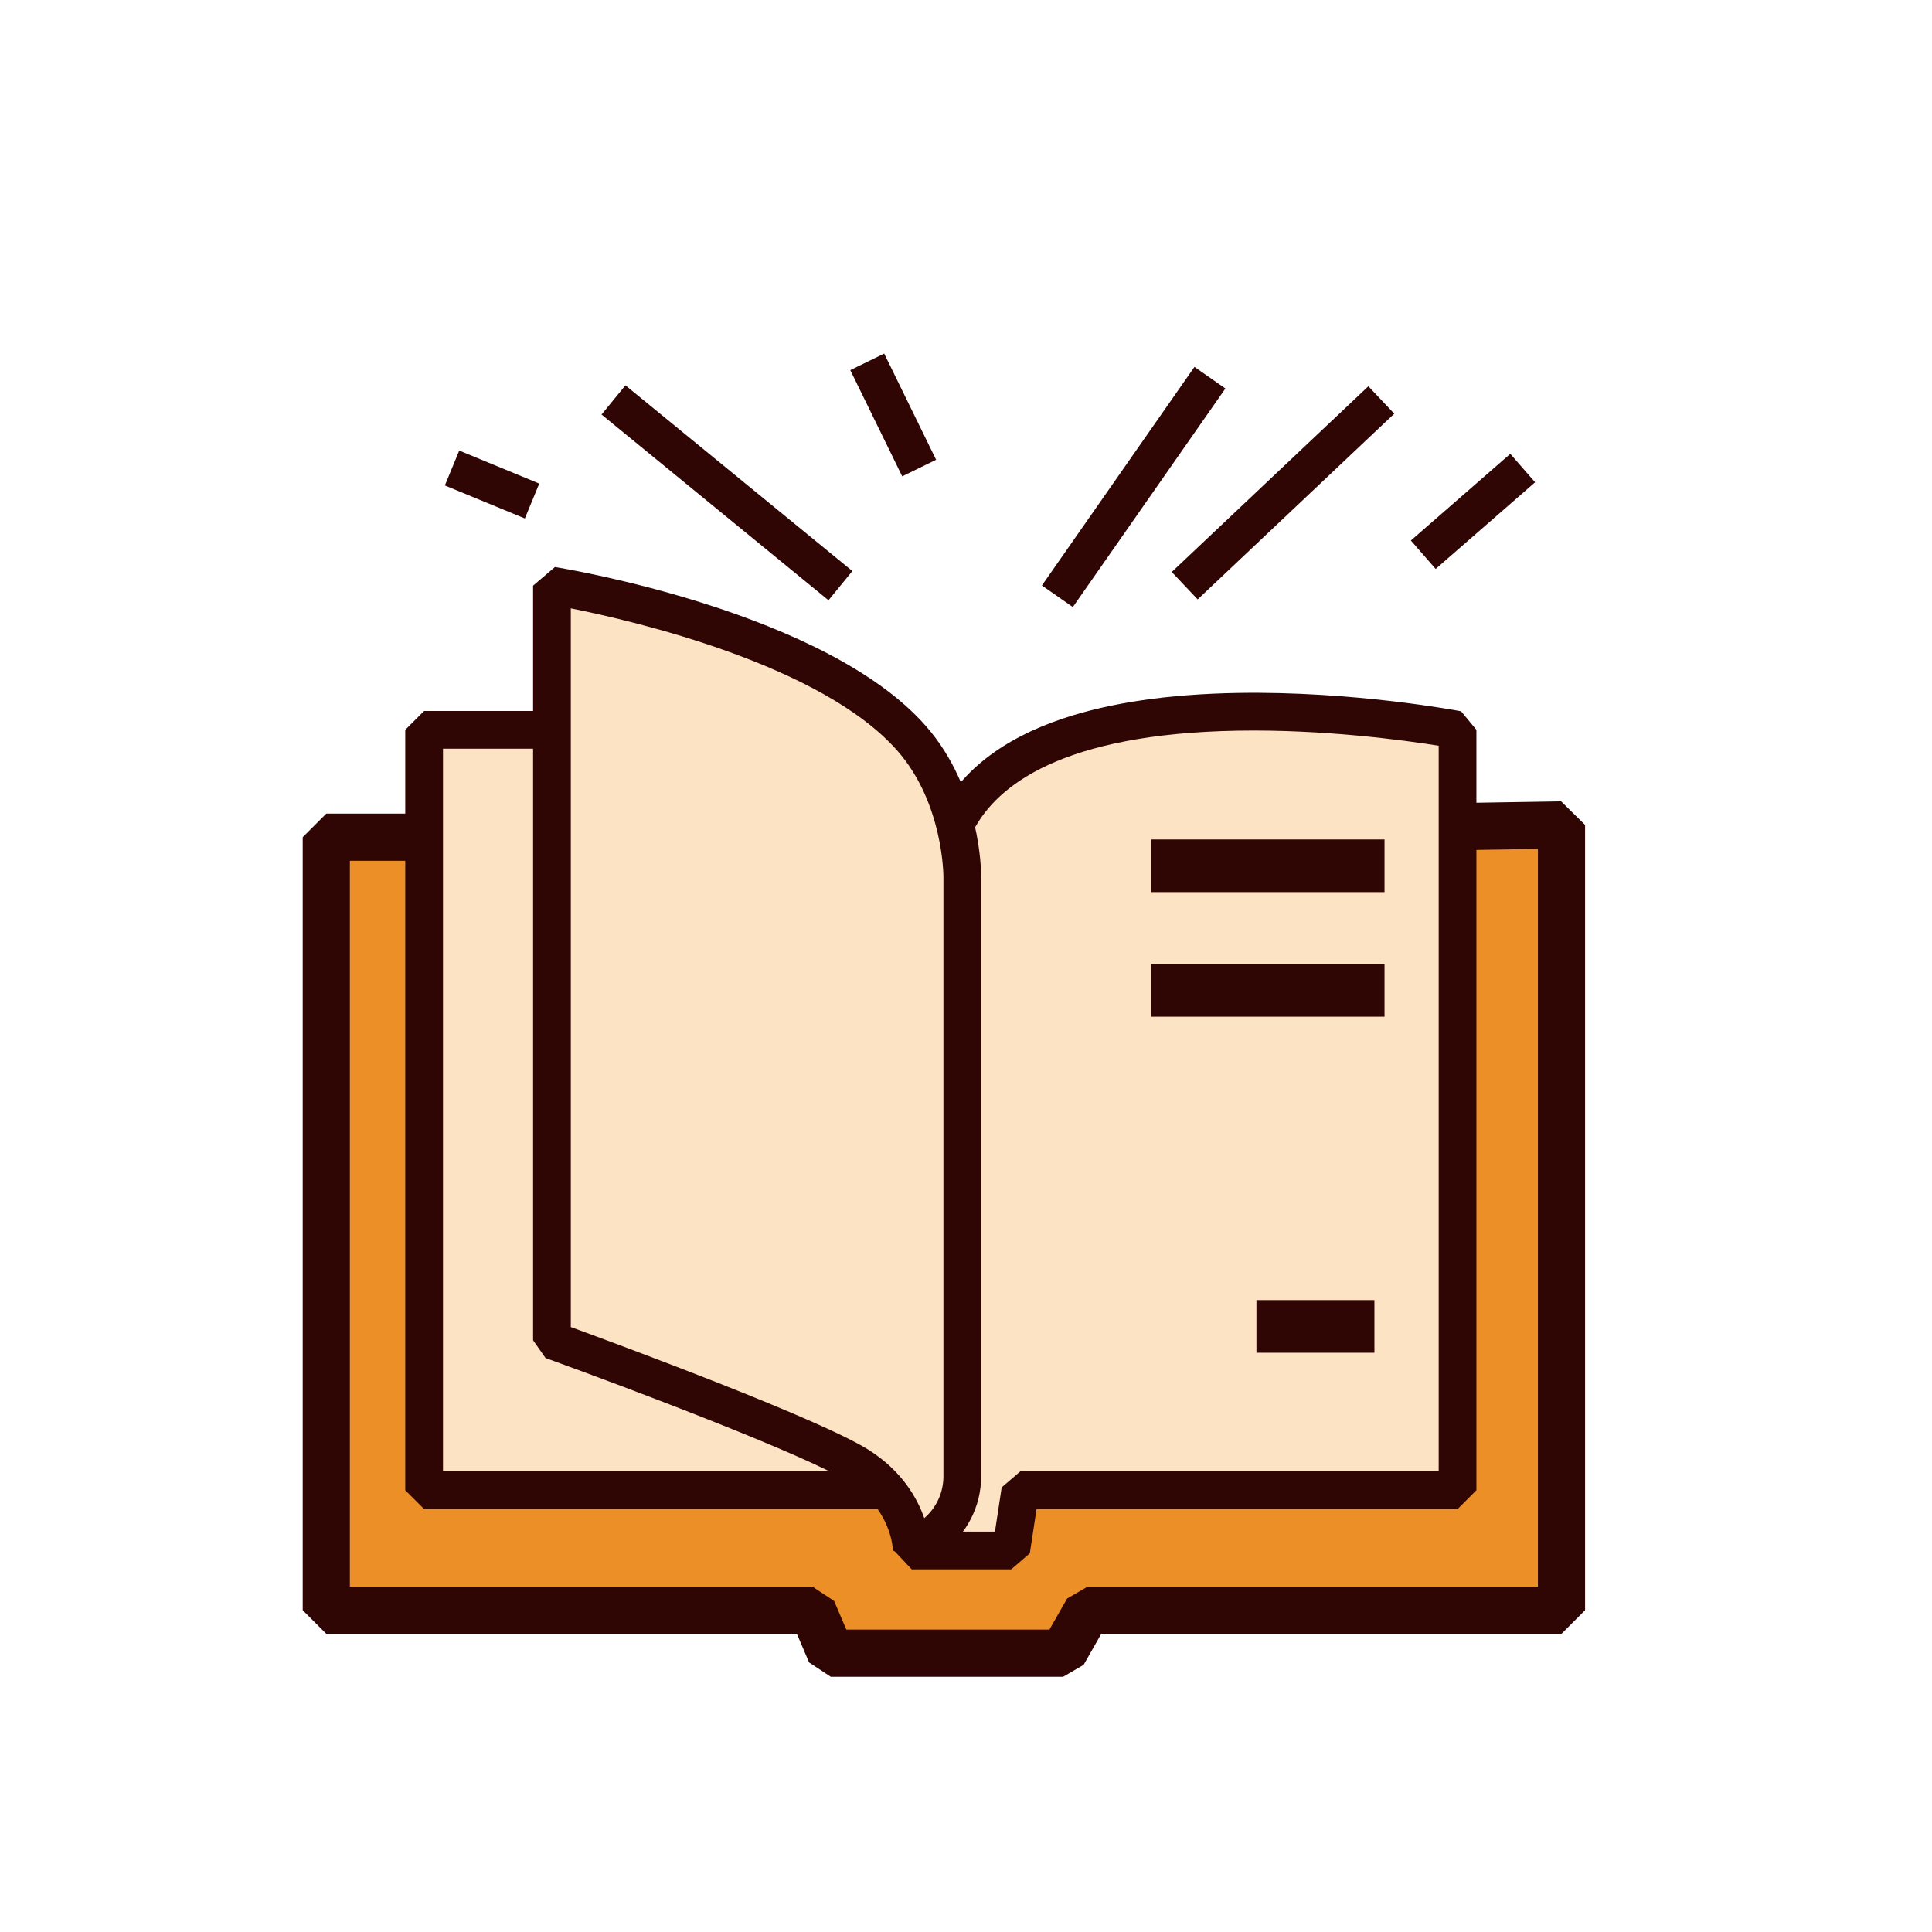
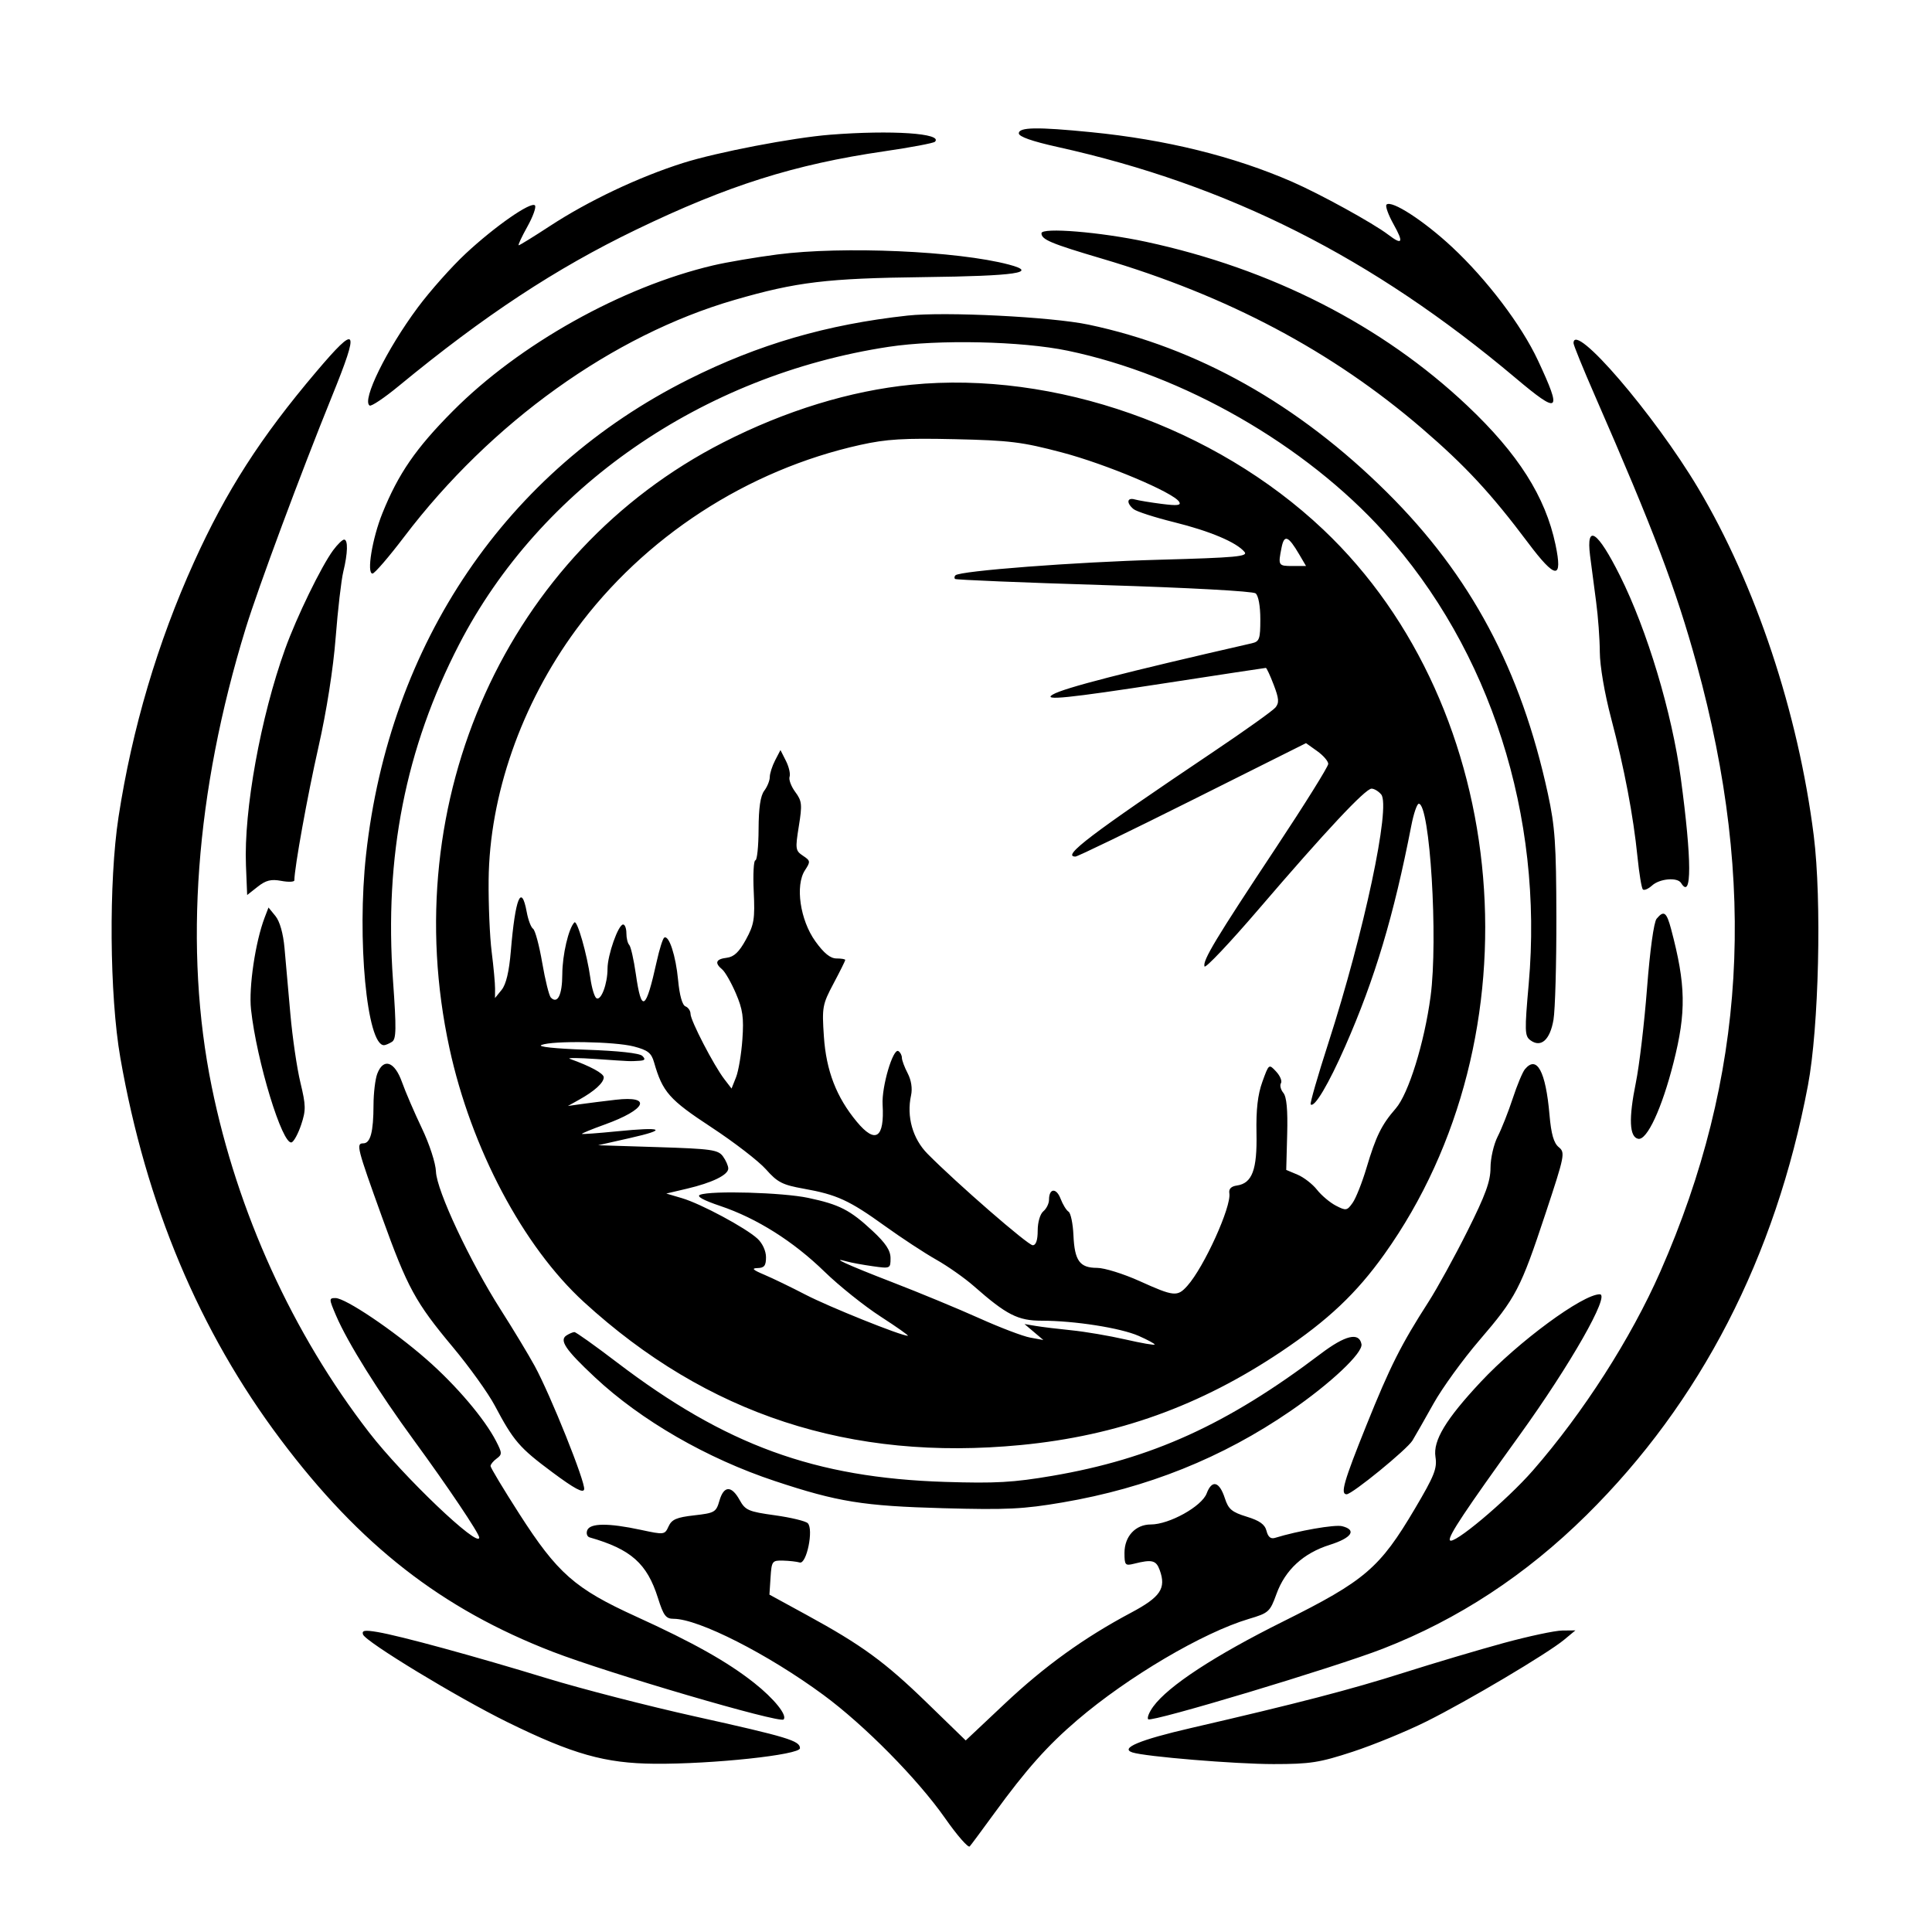
- <svg xmlns="http://www.w3.org/2000/svg" viewBox="0 0 1024 1024" class="icon" version="1.1" fill="#000000">
-   <g id="SVGRepo_bgCarrier" stroke-width="0" />
-   <g id="SVGRepo_tracerCarrier" stroke-linecap="round" stroke-linejoin="round" />
-   <g id="SVGRepo_iconCarrier">
-     <path d="M430.602 443.728H172.941v409.721h257.661l9.723 22.763h123.159l12.965-22.763h251.179V437.225z" fill="#ED8F27" />
-     <path d="M563.484 888.712H440.325l-11.495-7.59-6.48-15.173H172.94l-12.5-12.5v-409.72l12.5-12.5H430.5l396.923-6.502 12.705 12.498V853.45l-12.5 12.5H583.714l-9.367 16.449-10.863 6.313z m-114.906-25h107.641l9.367-16.449 10.862-6.313h238.68V449.931l-384.525 6.298H185.44V840.95h245.162l11.495 7.59 6.481 15.172z" fill="#300604" />
-     <path d="M772.531 386.823s-221.458-42.273-266.298 50.402l-22.982 384.568h52.685l4.862-31.937h231.733V386.823z" fill="#FCE3C3" />
-     <path d="M535.936 831.793h-52.685l-9.982-10.597 22.981-384.568 0.98-3.759c11.444-23.653 33.769-41.182 66.351-52.099 24.92-8.351 56.024-12.892 92.449-13.499 61.296-1.015 116.074 9.29 118.376 9.729l8.125 9.822v403.034l-10 10H549.39l-3.568 23.441-9.886 8.496z m-42.07-20h33.477l3.568-23.441 9.886-8.495h221.734V395.259c-17.44-2.796-60.6-8.781-106.461-7.984-93.223 1.611-127.655 29.096-139.979 52.604l-22.225 371.914z" fill="#300604" />
-     <path d="M224.797 386.823H469.99v403.034H224.797z" fill="#FCE3C3" />
-     <path d="M469.99 799.856H224.797l-10-10V386.822l10-10H469.99l10 10v403.034l-10 10z m-235.193-20H459.99V396.822H234.797v383.034z" fill="#300604" />
-     <path d="M292.542 310.406s139.34 22.474 190.709 81.026c27.337 31.16 26.78 73.506 26.78 73.506v317.628c0 12.645-6.106 24.506-16.384 31.825l-10.396 7.403s0.118-26.71-27.886-44.677-162.823-66.744-162.823-66.744V310.406z" fill="#FCE3C3" />
-     <path d="M489.052 829.938l-15.801-8.189c-0.013-0.789-0.575-21.645-23.286-36.216-21.401-13.731-114.557-49.018-160.825-65.758l-6.598-9.403V310.406l11.593-9.872c5.834 0.94 143.502 23.743 196.634 84.304 29.188 33.269 29.287 77.311 29.262 80.148v317.579c0 15.851-7.694 30.793-20.583 39.971l-10.396 7.402z m-186.51-126.567c27.82 10.177 132.917 49.092 158.224 65.328 17.225 11.052 25.318 25.077 29.12 35.95a29.13 29.13 0 0 0 10.145-22.084l0.001-317.76c0.003-0.365 0.059-39.017-24.297-66.778-40.047-45.646-139.256-68.81-173.192-75.589v380.933zM610.066 444.946h123.76v27.902h-123.76zM610.066 510.959h123.76v27.902h-123.76zM665.936 689.082h62.532v27.902h-62.532zM633.087 194.47l16.4 11.448-80.858 115.834-16.4-11.448zM725.26 204.73l13.734 14.54L634.785 317.7l-13.733-14.539zM800.489 240.542l13.142 15.076-52.696 45.935-13.142-15.076zM468.638 187.397l27.52 56.292-17.968 8.784-27.52-56.292zM331.501 204.24l120.28 98.428-12.666 15.478-120.28-98.427zM243.412 238.813l42.402 17.49-7.626 18.488-42.402-17.49z" fill="#300604" />
-   </g>
+ <svg xmlns="http://www.w3.org/2000/svg" width="512" height="512" viewBox="0 0 512 512" version="1.1">
+   <path d="M 270 35.335 C 270 36.213, 273.506 37.447, 280.250 38.943 C 325.615 49.007, 363.667 68.200, 401.623 100.160 C 413.304 109.997, 414.064 109.401, 407.566 95.500 C 403.195 86.148, 394.041 74.071, 384.788 65.447 C 377.309 58.477, 368.734 52.932, 367.439 54.228 C 367.071 54.595, 367.916 56.944, 369.315 59.448 C 372.048 64.338, 371.668 65.065, 367.885 62.183 C 363.891 59.140, 349.914 51.446, 342.482 48.198 C 327.009 41.437, 309.024 36.995, 289.144 35.026 C 274.864 33.611, 270 33.690, 270 35.335 M 220 35.703 C 210.106 36.482, 189.974 40.349, 181 43.195 C 169.224 46.929, 155.924 53.229, 145.719 59.908 C 141.440 62.709, 137.727 65, 137.469 65 C 137.212 65, 138.237 62.786, 139.747 60.080 C 141.258 57.375, 142.165 54.831, 141.762 54.429 C 140.686 53.353, 131.166 59.981, 123.418 67.201 C 119.700 70.666, 113.994 77.082, 110.737 81.460 C 102.465 92.582, 95.805 106.143, 97.960 107.475 C 98.407 107.752, 101.862 105.433, 105.636 102.324 C 128.352 83.612, 147.228 71.175, 168.500 60.905 C 192.831 49.158, 210.521 43.565, 234.298 40.101 C 241.337 39.076, 247.399 37.934, 247.769 37.564 C 249.993 35.340, 236.289 34.422, 220 35.703 M 276 61.815 C 276 63.495, 278.494 64.541, 292.074 68.556 C 325.378 78.402, 353.022 93.068, 376.798 113.505 C 388.332 123.419, 395.123 130.736, 404.956 143.842 C 412.263 153.581, 414.191 153.712, 412.224 144.334 C 409.561 131.634, 402.330 120.248, 388.833 107.500 C 366.288 86.205, 336.898 71.215, 303.701 64.078 C 291.631 61.483, 276 60.206, 276 61.815 M 206 67.437 C 200.225 68.187, 192.575 69.489, 189 70.330 C 164.769 76.029, 137.600 91.233, 120 108.944 C 110.209 118.796, 105.583 125.504, 101.345 135.997 C 98.646 142.678, 97.116 152, 98.717 152 C 99.265 152, 103.040 147.619, 107.107 142.265 C 130.133 111.947, 162.353 88.844, 194.669 79.479 C 211.111 74.714, 219.118 73.751, 244.879 73.438 C 269.285 73.142, 275.390 72.241, 267.377 70.119 C 253.765 66.513, 223.343 65.184, 206 67.437 M 240.500 83.632 C 219.105 85.979, 201.012 91.250, 182.500 100.528 C 134.175 124.747, 103.172 170.429, 97.006 226.500 C 94.557 248.775, 97.229 277.080, 101.773 276.985 C 102.173 276.976, 103.119 276.577, 103.875 276.098 C 105.024 275.371, 105.069 272.688, 104.149 259.826 C 101.803 227.016, 107.449 198.311, 121.660 170.795 C 143.146 129.194, 186.100 99.430, 235.500 91.912 C 248.607 89.917, 270.752 90.398, 282.957 92.942 C 313.575 99.325, 345.850 117.831, 366.769 141 C 394.954 172.215, 409.063 216.247, 405.127 260.709 C 404.012 273.299, 404.051 274.564, 405.593 275.691 C 408.379 277.729, 410.777 275.587, 411.689 270.247 C 412.135 267.636, 412.480 255.375, 412.455 243 C 412.416 223.648, 412.101 219.078, 410.203 210.336 C 403.060 177.426, 389.771 152.534, 367.584 130.500 C 344.055 107.134, 317.317 92.106, 288.467 86.031 C 278.644 83.963, 250.373 82.549, 240.500 83.632 M 83.764 98.573 C 69.002 115.995, 59.941 130.112, 51.395 149 C 41.755 170.307, 35.013 193.080, 31.412 216.500 C 28.784 233.586, 29.012 263.882, 31.892 280.333 C 38.695 319.193, 52.804 352.790, 74.376 381.500 C 95.416 409.501, 117.024 426.359, 146.455 437.731 C 161.216 443.435, 206.591 456.742, 207.654 455.679 C 208.725 454.608, 205.156 450.170, 199.854 445.979 C 192.780 440.387, 183.739 435.307, 168.559 428.394 C 152.339 421.007, 147.728 416.948, 137.582 401.127 C 133.412 394.626, 130 388.949, 130 388.513 C 130 388.077, 130.728 387.188, 131.617 386.538 C 133.102 385.452, 133.090 385.073, 131.473 381.928 C 128.420 375.987, 120.903 367.144, 113.065 360.275 C 104.267 352.563, 91.556 344, 88.907 344 C 87.150 344, 87.157 344.201, 89.077 348.680 C 92.132 355.807, 100.231 368.775, 109.747 381.779 C 118.576 393.845, 127 406.384, 127 407.460 C 127 410.501, 106.828 391.260, 97.845 379.651 C 77.547 353.416, 62.884 321.218, 56.109 288 C 48.678 251.565, 51.768 209.886, 65.115 166.500 C 68.413 155.781, 79.726 125.354, 87.956 105.068 C 95.413 86.688, 94.730 85.630, 83.764 98.573 M 417 90.941 C 417 91.458, 419.518 97.645, 422.596 104.691 C 438.293 140.624, 444.154 156.085, 449.626 175.994 C 465.723 234.565, 462.677 285.468, 439.990 337.022 C 432.225 354.668, 419.618 374.342, 406.259 389.664 C 399.247 397.706, 384.777 409.831, 384.213 408.138 C 383.839 407.017, 388.242 400.397, 402.702 380.338 C 416.188 361.630, 426.792 343, 423.954 343 C 419.423 343, 402.423 355.517, 392.396 366.236 C 383.159 376.110, 379.741 381.771, 380.412 386.080 C 380.892 389.166, 380.144 391.055, 374.979 399.790 C 365.645 415.579, 361.769 418.897, 340 429.735 C 321.892 438.751, 309.644 446.770, 305.638 452.234 C 304.536 453.737, 303.929 455.262, 304.289 455.623 C 305.159 456.492, 353.783 441.870, 366.500 436.915 C 386.495 429.124, 404.374 417.387, 420.451 401.500 C 450.696 371.611, 470.505 333.173, 479.122 287.650 C 482.023 272.324, 482.810 238.524, 480.664 221.452 C 476.575 188.935, 465.255 154.919, 450.006 129.327 C 438.360 109.782, 417 84.940, 417 90.941 M 241.500 101.958 C 225.343 103.553, 208.131 108.837, 191.625 117.269 C 134.468 146.469, 104.858 211.995, 119.106 277.754 C 124.861 304.318, 138.624 330.307, 154.747 345.057 C 187.351 374.884, 225.356 387.316, 270.576 382.944 C 296.112 380.475, 318.039 372.601, 339.561 358.172 C 351.924 349.883, 359.482 342.744, 366.885 332.363 C 408.115 274.543, 400.788 187.761, 350.672 140.337 C 321.967 113.174, 279.416 98.215, 241.500 101.958 M 228 117.899 C 198.028 124.536, 170.662 142.335, 152.614 166.931 C 138.119 186.686, 129.711 210.791, 129.491 233.224 C 129.428 239.672, 129.790 248.222, 130.295 252.224 C 130.800 256.226, 131.206 260.624, 131.197 261.997 L 131.181 264.495 132.940 262.322 C 134.119 260.867, 134.922 257.486, 135.372 252.088 C 136.554 237.913, 138.168 233.967, 139.599 241.750 C 139.978 243.813, 140.731 245.787, 141.272 246.138 C 141.813 246.489, 142.902 250.539, 143.692 255.138 C 144.482 259.737, 145.511 263.888, 145.977 264.363 C 147.762 266.178, 149.001 263.663, 149.015 258.191 C 149.029 253.063, 150.679 245.987, 152.222 244.445 C 152.955 243.712, 155.570 252.839, 156.458 259.227 C 156.820 261.826, 157.540 264.216, 158.060 264.537 C 159.287 265.296, 161 260.742, 161 256.718 C 161 253.088, 163.855 245, 165.136 245 C 165.611 245, 166 246.050, 166 247.333 C 166 248.617, 166.338 250.001, 166.750 250.410 C 167.162 250.818, 167.950 254.287, 168.500 258.118 C 170.003 268.586, 171.139 267.888, 174.058 254.703 C 174.764 251.515, 175.649 248.717, 176.025 248.485 C 177.284 247.707, 179.100 253.267, 179.706 259.753 C 180.080 263.759, 180.814 266.375, 181.653 266.697 C 182.394 266.981, 183 267.888, 183 268.711 C 183 270.459, 189.172 282.367, 191.956 285.988 L 193.868 288.477 195.056 285.488 C 195.709 283.845, 196.466 279.332, 196.739 275.460 C 197.149 269.659, 196.844 267.508, 195.008 263.241 C 193.783 260.393, 192.155 257.544, 191.390 256.909 C 189.305 255.178, 189.702 254.169, 192.609 253.816 C 194.520 253.585, 195.876 252.296, 197.676 249 C 199.850 245.019, 200.089 243.548, 199.746 236.250 C 199.533 231.713, 199.728 228, 200.179 228 C 200.631 228, 201.014 224.287, 201.032 219.750 C 201.054 214.086, 201.524 210.892, 202.532 209.559 C 203.339 208.491, 204 206.855, 204 205.923 C 204 204.991, 204.637 203.001, 205.415 201.500 L 206.831 198.772 208.278 201.636 C 209.074 203.211, 209.510 205.106, 209.247 205.848 C 208.984 206.589, 209.659 208.401, 210.749 209.874 C 212.532 212.285, 212.626 213.190, 211.697 218.959 C 210.728 224.978, 210.794 225.451, 212.793 226.779 C 214.795 228.108, 214.826 228.336, 213.324 230.628 C 210.693 234.643, 212.033 243.827, 216.070 249.448 C 218.343 252.613, 220.049 254, 221.670 254 C 222.951 254, 224 254.179, 224 254.398 C 224 254.618, 222.602 257.430, 220.892 260.648 C 217.946 266.197, 217.814 266.925, 218.340 274.702 C 218.954 283.765, 221.645 290.740, 227.039 297.250 C 232.004 303.243, 234.425 301.647, 233.899 292.729 C 233.620 287.992, 236.665 277.675, 238.083 278.551 C 238.587 278.863, 239.003 279.654, 239.006 280.309 C 239.010 280.964, 239.702 282.822, 240.544 284.438 C 241.499 286.269, 241.836 288.470, 241.438 290.280 C 240.203 295.903, 241.864 301.784, 245.815 305.778 C 253.575 313.622, 272.413 330, 273.677 330 C 274.547 330, 275 328.673, 275 326.122 C 275 323.896, 275.639 321.715, 276.500 321 C 277.325 320.315, 278 318.937, 278 317.937 C 278 314.881, 279.940 314.712, 281.064 317.669 C 281.648 319.204, 282.598 320.751, 283.175 321.108 C 283.752 321.465, 284.337 324.278, 284.474 327.359 C 284.774 334.126, 286.135 336, 290.747 336 C 292.673 336, 297.737 337.575, 302 339.500 C 311.129 343.622, 312.017 343.710, 314.664 340.750 C 319.085 335.808, 326.376 319.739, 325.789 316.231 C 325.597 315.079, 326.261 314.392, 327.775 314.177 C 331.834 313.601, 333.181 310.013, 332.982 300.302 C 332.855 294.083, 333.310 290.093, 334.534 286.705 C 336.266 281.911, 336.268 281.910, 338.184 283.968 C 339.239 285.100, 339.815 286.490, 339.465 287.057 C 339.115 287.624, 339.399 288.776, 340.098 289.618 C 340.971 290.670, 341.289 294.100, 341.116 300.594 L 340.864 310.039 343.867 311.302 C 345.518 311.996, 347.839 313.797, 349.023 315.302 C 350.208 316.808, 352.462 318.705, 354.033 319.517 C 356.710 320.901, 356.990 320.853, 358.472 318.747 C 359.342 317.511, 360.991 313.350, 362.137 309.500 C 364.641 301.091, 366.128 298.070, 369.883 293.763 C 373.276 289.872, 377.466 276.395, 379.117 264.064 C 381.146 248.906, 378.947 213, 375.990 213 C 375.523 213, 374.638 215.588, 374.022 218.750 C 369.349 242.740, 364.377 259.347, 356.508 277.253 C 352.077 287.336, 348.323 293.656, 347.345 292.678 C 347.110 292.444, 349.212 285.141, 352.016 276.451 C 361.504 247.044, 368.608 213.642, 366.034 210.541 C 365.331 209.694, 364.180 209, 363.476 209 C 361.834 209, 351.309 220.237, 333.620 240.876 C 325.900 249.883, 319.413 256.740, 319.204 256.113 C 318.681 254.543, 322.128 248.817, 338.163 224.620 C 345.773 213.136, 352 203.154, 352 202.438 C 352 201.722, 350.674 200.192, 349.054 199.038 L 346.107 196.940 316.060 211.970 C 299.534 220.237, 285.560 227, 285.006 227 C 281.244 227, 288.929 221.163, 321.608 199.200 C 329.918 193.616, 337.289 188.356, 337.990 187.512 C 339.030 186.259, 338.950 185.157, 337.549 181.489 C 336.606 179.020, 335.669 177, 335.468 177 C 335.266 177, 323.411 178.800, 309.123 181 C 282.724 185.065, 276.149 185.731, 279.017 184.050 C 281.979 182.314, 297.874 178.223, 331.750 170.476 C 333.769 170.015, 334 169.360, 334 164.103 C 334 160.615, 333.494 157.842, 332.750 157.248 C 332.030 156.674, 314.979 155.744, 292.511 155.054 C 271.068 154.395, 253.330 153.663, 253.095 153.428 C 252.859 153.193, 252.908 152.759, 253.203 152.464 C 254.387 151.280, 284.890 148.949, 307.241 148.336 C 327.550 147.778, 330.813 147.479, 329.808 146.269 C 327.686 143.712, 320.653 140.742, 311.145 138.387 C 306 137.113, 301.162 135.550, 300.395 134.913 C 298.443 133.293, 298.655 131.768, 300.750 132.360 C 301.712 132.633, 304.920 133.163, 307.878 133.539 C 312.034 134.068, 313.082 133.941, 312.489 132.982 C 310.957 130.503, 293.141 123, 281.464 119.916 C 270.860 117.115, 267.624 116.714, 253 116.387 C 239.528 116.085, 234.940 116.362, 228 117.899 M 339.628 145.109 C 338.674 149.882, 338.744 150, 342.557 150 L 346.113 150 344.307 146.923 C 341.403 141.978, 340.337 141.564, 339.628 145.109 M 421.385 147.250 C 421.748 150.137, 422.470 155.650, 422.990 159.500 C 423.509 163.350, 423.949 169.335, 423.967 172.800 C 423.986 176.485, 425.227 183.751, 426.954 190.300 C 430.455 203.572, 432.851 216.174, 433.955 227.130 C 434.397 231.508, 435.034 235.368, 435.373 235.706 C 435.711 236.044, 436.813 235.574, 437.823 234.661 C 439.844 232.831, 444.528 232.428, 445.500 234 C 448.390 238.676, 448.365 228.001, 445.435 206.277 C 443.084 188.844, 436.533 167.023, 429.314 152.576 C 423.373 140.687, 420.300 138.623, 421.385 147.250 M 88.287 145.826 C 85.150 150.069, 78.602 163.529, 75.554 172 C 69.059 190.051, 64.588 214.768, 65.181 229.345 L 65.500 237.190 68.290 234.991 C 70.469 233.273, 71.836 232.934, 74.540 233.441 C 76.443 233.799, 78.003 233.733, 78.006 233.295 C 78.031 229.929, 81.494 210.774, 84.388 198 C 86.544 188.481, 88.305 177.291, 88.950 169 C 89.528 161.575, 90.440 153.700, 90.977 151.500 C 92.178 146.575, 92.267 143, 91.188 143 C 90.741 143, 89.436 144.272, 88.287 145.826 M 70.137 243.160 C 67.682 249.570, 65.887 261.654, 66.522 267.500 C 68.004 281.148, 74.844 303.552, 77.280 302.740 C 77.882 302.539, 79.024 300.428, 79.817 298.048 C 81.098 294.205, 81.074 292.951, 79.603 286.855 C 78.692 283.080, 77.499 274.930, 76.953 268.745 C 76.407 262.560, 75.709 254.694, 75.402 251.264 C 75.054 247.378, 74.149 244.176, 73 242.764 L 71.155 240.500 70.137 243.160 M 439.016 243.481 C 438.287 244.359, 437.256 251.842, 436.481 261.873 C 435.763 271.174, 434.432 282.429, 433.524 286.883 C 431.580 296.414, 431.787 301.349, 434.150 301.796 C 436.483 302.237, 440.423 293.732, 443.495 281.622 C 446.908 268.164, 446.781 260.983, 442.869 246.250 C 441.655 241.680, 440.938 241.165, 439.016 243.481 M 143.500 276.927 C 142.310 277.394, 147.078 277.904, 155.278 278.185 C 163.873 278.479, 169.498 279.098, 170.228 279.828 C 171.124 280.724, 170.940 281.028, 169.450 281.118 C 166.808 281.279, 167.517 281.308, 158 280.651 C 153.325 280.328, 150.175 280.305, 151 280.600 C 156.490 282.562, 160 284.472, 160 285.497 C 160 286.935, 157.561 289.159, 153.500 291.421 L 150.500 293.093 154 292.599 C 155.925 292.328, 160.033 291.812, 163.129 291.453 C 172.963 290.312, 171.320 294.031, 160.226 298.026 C 156.775 299.269, 154.075 300.381, 154.226 300.497 C 154.377 300.613, 158.524 300.307, 163.443 299.818 C 175.736 298.594, 177.140 299.290, 167 301.580 L 158.500 303.500 174.333 304 C 188.521 304.448, 190.313 304.702, 191.583 306.441 C 192.362 307.509, 193 308.960, 193 309.665 C 193 311.365, 188.757 313.436, 182.038 315.017 L 176.575 316.301 180.734 317.529 C 185.748 319.010, 197.629 325.385, 200.750 328.269 C 202.062 329.482, 203 331.527, 203 333.174 C 203 335.422, 202.540 336.011, 200.750 336.054 C 199.058 336.095, 199.497 336.530, 202.519 337.804 C 204.729 338.737, 209.679 341.131, 213.519 343.125 C 219.675 346.322, 238.785 354, 240.585 354 C 240.954 354, 237.711 351.708, 233.378 348.907 C 229.045 346.106, 222.350 340.748, 218.500 337.001 C 210.226 328.947, 200.560 322.853, 190.901 319.600 C 186.332 318.062, 184.476 317.031, 185.538 316.624 C 188.531 315.475, 207.425 316.019, 214.164 317.447 C 222.468 319.207, 225.264 320.642, 231.250 326.216 C 234.728 329.455, 236 331.388, 236 333.433 C 236 336.194, 235.943 336.219, 231.250 335.557 C 228.637 335.188, 225.600 334.631, 224.500 334.319 C 219.567 332.920, 224.544 335.200, 236.500 339.816 C 243.650 342.577, 254 346.860, 259.500 349.335 C 265 351.810, 271.075 354.123, 273 354.475 L 276.500 355.115 274 353 L 271.500 350.885 274.500 351.390 C 276.150 351.668, 280.425 352.188, 284 352.546 C 287.575 352.904, 293.988 353.995, 298.250 354.971 C 302.512 355.947, 306 356.552, 306 356.316 C 306 356.081, 304.087 355.047, 301.750 354.021 C 296.953 351.913, 284.731 350, 276.067 350 C 269.765 350, 266.753 348.466, 258.086 340.842 C 255.658 338.706, 251.158 335.541, 248.086 333.807 C 245.014 332.073, 238.883 328.049, 234.462 324.865 C 225.057 318.090, 221.777 316.585, 212.993 315.016 C 207.360 314.010, 206.036 313.333, 203 309.901 C 201.075 307.725, 194.550 302.695, 188.500 298.723 C 177.339 291.394, 175.594 289.414, 173.324 281.500 C 172.615 279.029, 171.673 278.294, 167.982 277.330 C 162.905 276.006, 146.531 275.736, 143.500 276.927 M 99.975 284.565 C 99.439 285.976, 98.994 289.688, 98.986 292.815 C 98.969 300.007, 98.170 303, 96.267 303 C 94.310 303, 94.598 304.128, 101.248 322.573 C 107.994 341.285, 110.080 345.112, 120.010 357 C 124.374 362.225, 129.376 369.200, 131.126 372.500 C 136.104 381.886, 137.646 383.673, 146.346 390.141 C 152.252 394.532, 154.585 395.785, 154.807 394.686 C 155.179 392.847, 145.882 369.662, 141.700 362 C 140.049 358.975, 136.012 352.290, 132.729 347.145 C 124.527 334.287, 115.722 315.523, 115.534 310.500 C 115.450 308.239, 113.825 303.239, 111.799 299 C 109.827 294.875, 107.453 289.363, 106.524 286.750 C 104.572 281.262, 101.607 280.273, 99.975 284.565 M 404.113 283.364 C 403.490 284.114, 402.038 287.599, 400.887 291.107 C 399.735 294.616, 397.939 299.159, 396.896 301.203 C 395.853 303.248, 395 306.970, 395 309.476 C 395 313.055, 393.688 316.652, 388.876 326.265 C 385.508 332.994, 380.873 341.425, 378.576 345 C 371.296 356.329, 368.386 362.110, 362.115 377.700 C 356.109 392.629, 355.142 396, 356.864 396 C 358.332 396, 372.880 384.122, 374.324 381.745 C 375.074 380.510, 377.582 376.111, 379.897 371.968 C 382.212 367.826, 387.679 360.278, 392.045 355.195 C 401.774 343.869, 402.964 341.585, 409.612 321.500 C 414.684 306.175, 414.830 305.437, 413.077 304 C 411.755 302.916, 411.077 300.536, 410.633 295.426 C 409.631 283.891, 407.282 279.545, 404.113 283.364 M 150.147 353.888 C 148.135 355.163, 149.837 357.683, 157.647 364.989 C 169.902 376.453, 187.360 386.519, 205.340 392.489 C 222 398.021, 228.756 399.110, 250 399.691 C 266.775 400.150, 271.189 399.936, 281.583 398.162 C 304.023 394.331, 323.891 386.365, 341.989 373.939 C 352.608 366.649, 361.244 358.512, 360.805 356.210 C 360.185 352.954, 356.523 353.830, 349.947 358.808 C 325.235 377.516, 305.211 386.617, 278.871 391.113 C 268.554 392.874, 263.843 393.142, 250.500 392.722 C 215.958 391.634, 192.313 383.012, 163.375 360.951 C 157.638 356.578, 152.620 353.007, 152.223 353.015 C 151.825 353.024, 150.891 353.417, 150.147 353.888 M 319.778 395.777 C 318.480 399.215, 309.869 404, 304.978 404 C 300.918 404, 298 407.144, 298 411.519 C 298 414.785, 298.182 414.992, 300.532 414.403 C 305.309 413.204, 306.390 413.474, 307.343 416.110 C 309.090 420.939, 307.553 423.224, 299.767 427.367 C 287.275 434.014, 276.875 441.508, 266.212 451.548 L 255.924 461.235 245.712 451.314 C 234.493 440.415, 228.427 435.985, 213.704 427.944 L 203.907 422.593 204.204 418.046 C 204.486 413.708, 204.637 413.503, 207.500 413.576 C 209.150 413.618, 211.145 413.843, 211.932 414.076 C 213.754 414.615, 215.668 405.268, 214.065 403.665 C 213.497 403.097, 209.574 402.152, 205.347 401.566 C 198.329 400.593, 197.517 400.240, 196 397.500 C 193.842 393.607, 191.808 393.689, 190.653 397.716 C 189.785 400.741, 189.390 400.970, 183.972 401.583 C 179.300 402.111, 178.019 402.663, 177.178 404.508 C 176.159 406.745, 176.039 406.760, 169.821 405.426 C 161.217 403.581, 156.360 403.619, 155.624 405.538 C 155.299 406.384, 155.589 407.234, 156.267 407.428 C 167.218 410.553, 171.481 414.340, 174.372 423.510 C 175.840 428.169, 176.468 429, 178.516 429 C 185.113 429, 203.510 438.349, 218.206 449.170 C 229.104 457.194, 243.182 471.454, 250.439 481.819 C 253.642 486.394, 256.587 489.769, 256.983 489.319 C 257.379 488.868, 260.324 484.900, 263.528 480.500 C 271.971 468.904, 277.585 462.601, 285.500 455.834 C 298.927 444.354, 318.794 432.643, 330.990 429.018 C 336.216 427.465, 336.565 427.150, 338.268 422.444 C 340.583 416.046, 345.387 411.611, 352.393 409.402 C 358.245 407.558, 359.644 405.451, 355.679 404.456 C 353.738 403.968, 344.058 405.655, 337.866 407.559 C 336.760 407.899, 336.042 407.303, 335.643 405.715 C 335.209 403.985, 333.828 402.992, 330.385 401.934 C 326.459 400.728, 325.540 399.955, 324.608 397.075 C 323.152 392.576, 321.186 392.047, 319.778 395.777 M 96.196 433.142 C 96.805 435.045, 121.300 449.916, 134.500 456.398 C 151.795 464.890, 160.360 467.309, 173.500 467.413 C 188.823 467.534, 212 465.056, 212 463.296 C 212 461.317, 208.797 460.348, 184.028 454.840 C 171.669 452.091, 154.119 447.569, 145.028 444.791 C 125.666 438.873, 106.100 433.531, 100.044 432.507 C 96.660 431.936, 95.853 432.069, 96.196 433.142 M 398.500 435.413 C 391.900 437.212, 379.975 440.757, 372 443.290 C 357.864 447.781, 344.035 451.375, 315.500 457.972 C 302.048 461.082, 296.746 463.293, 300.072 464.403 C 303.414 465.518, 327.368 467.500, 337.500 467.500 C 347.227 467.499, 349.657 467.120, 358.500 464.222 C 364 462.420, 372.775 458.816, 378 456.214 C 388.925 450.774, 410.083 438.221, 414.500 434.559 L 417.500 432.072 414 432.107 C 412.075 432.127, 405.100 433.614, 398.500 435.413" stroke="none" fill="black" fill-rule="evenodd" />
</svg>
